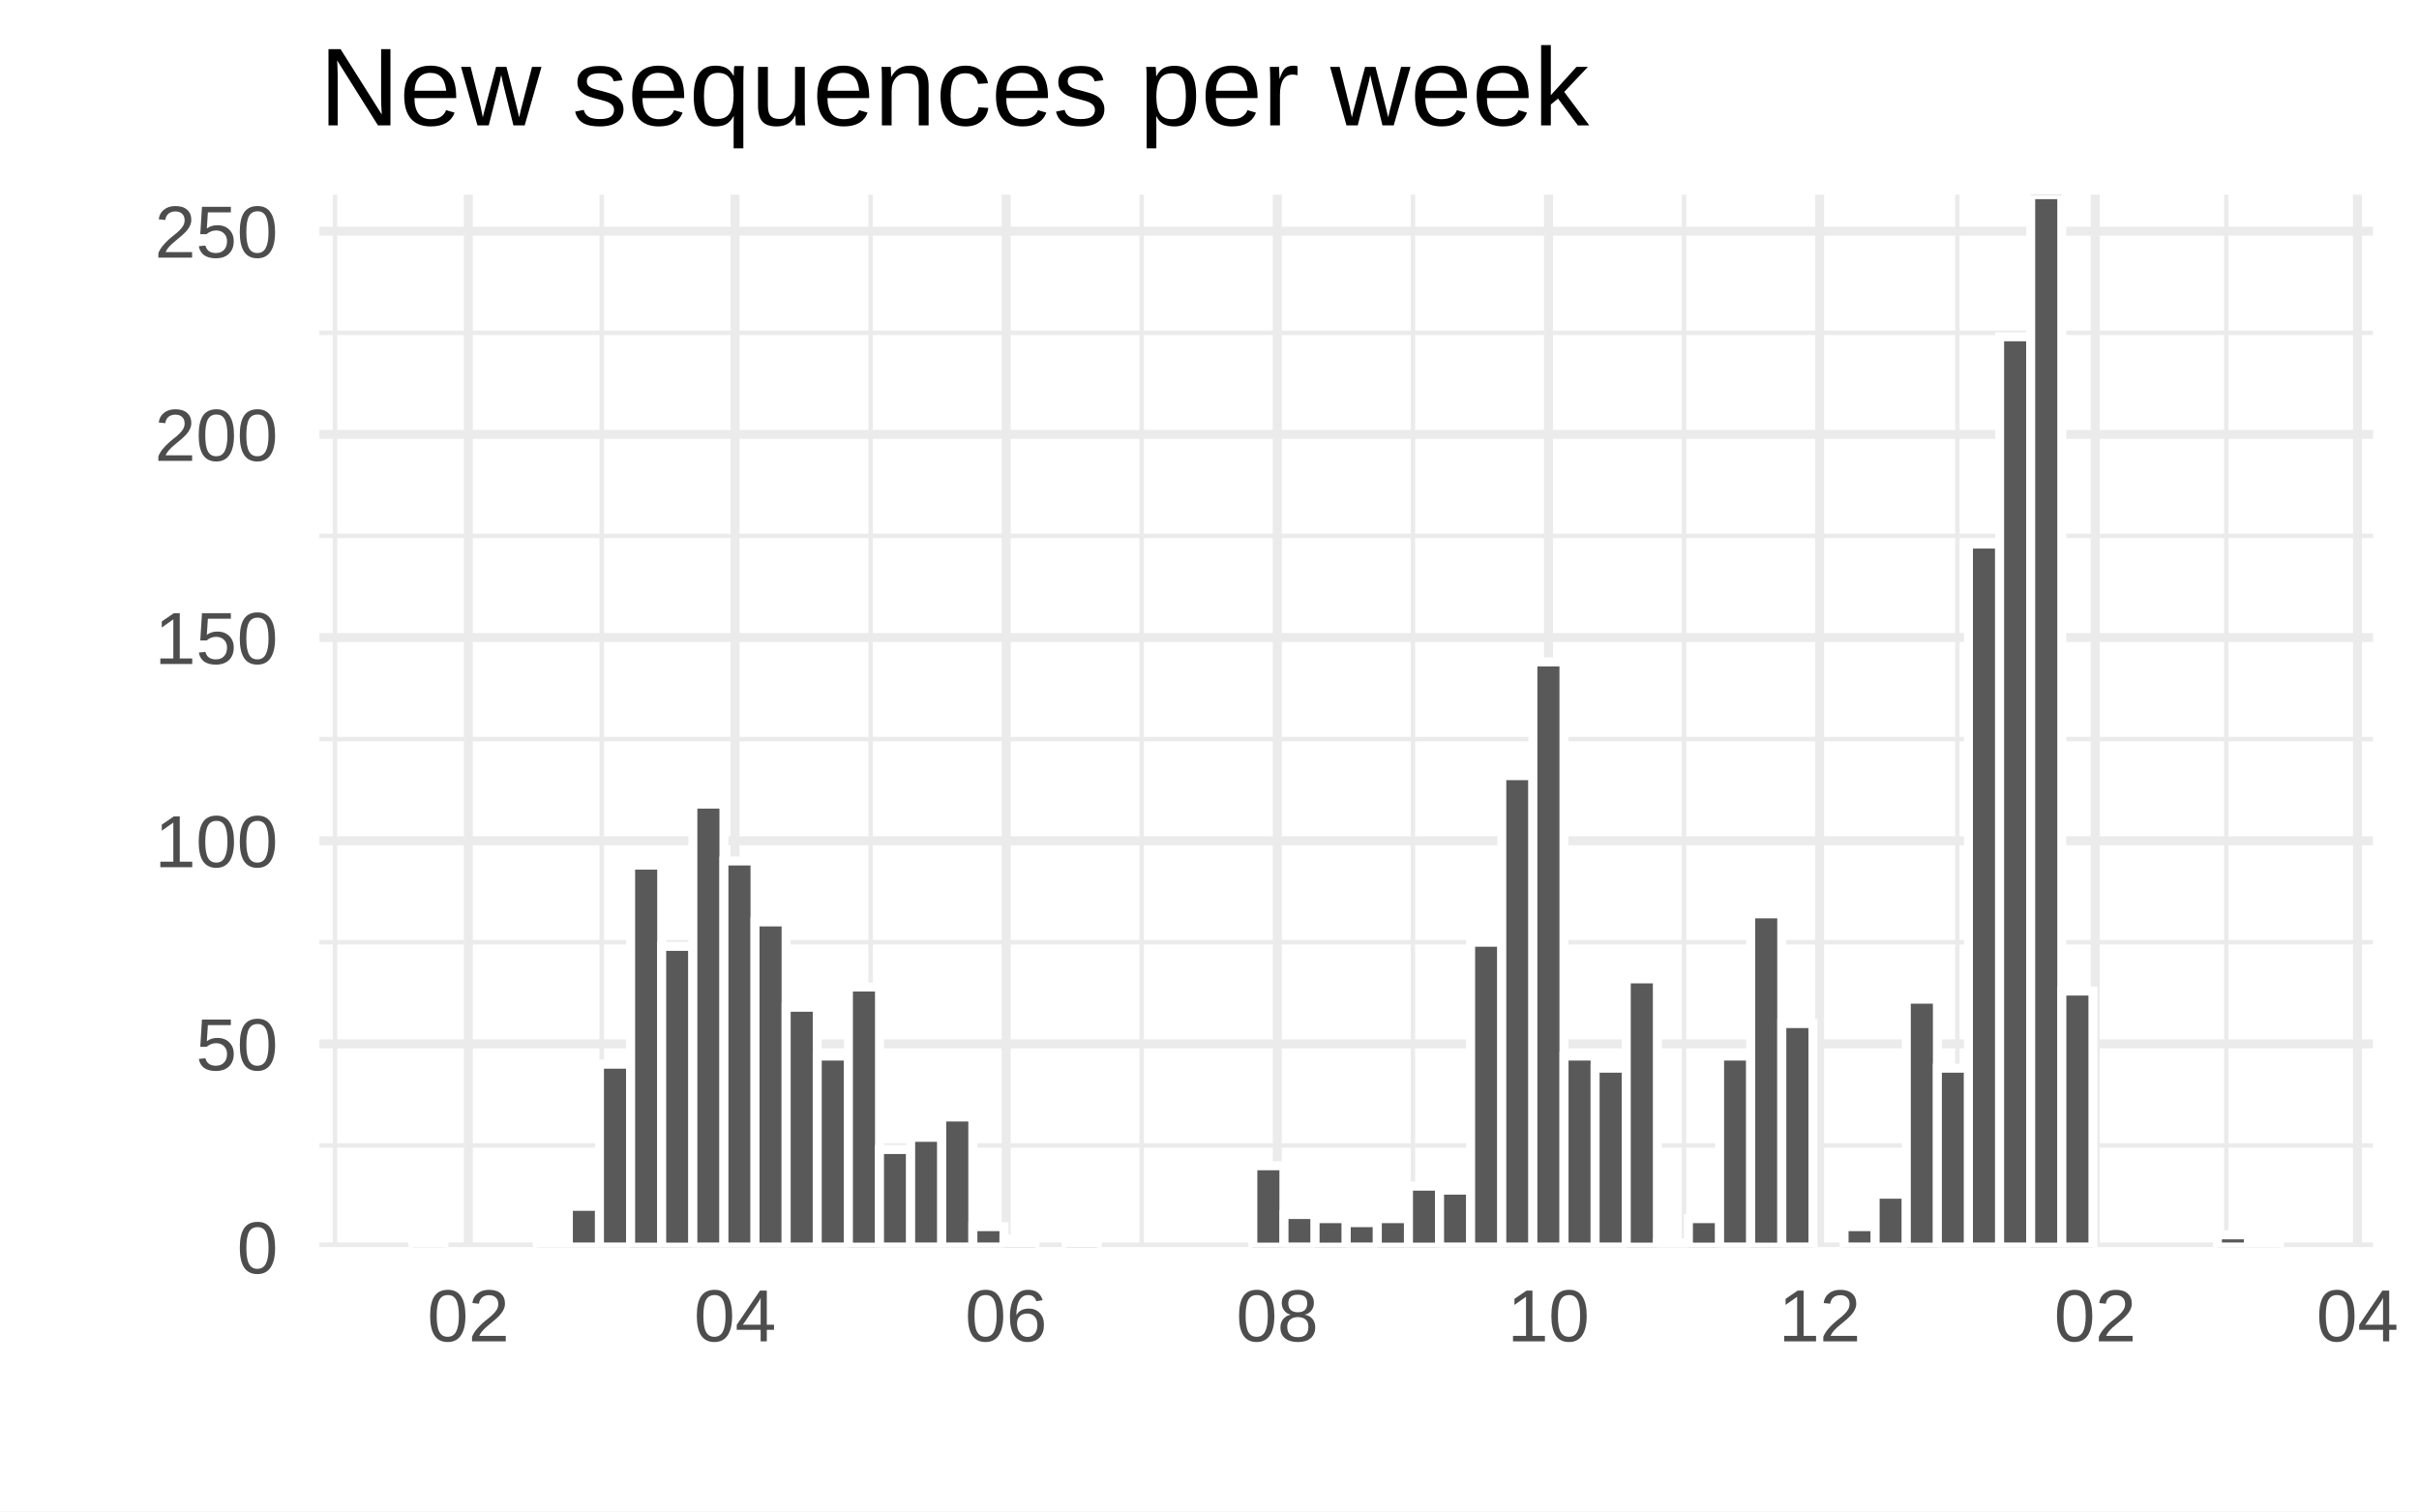
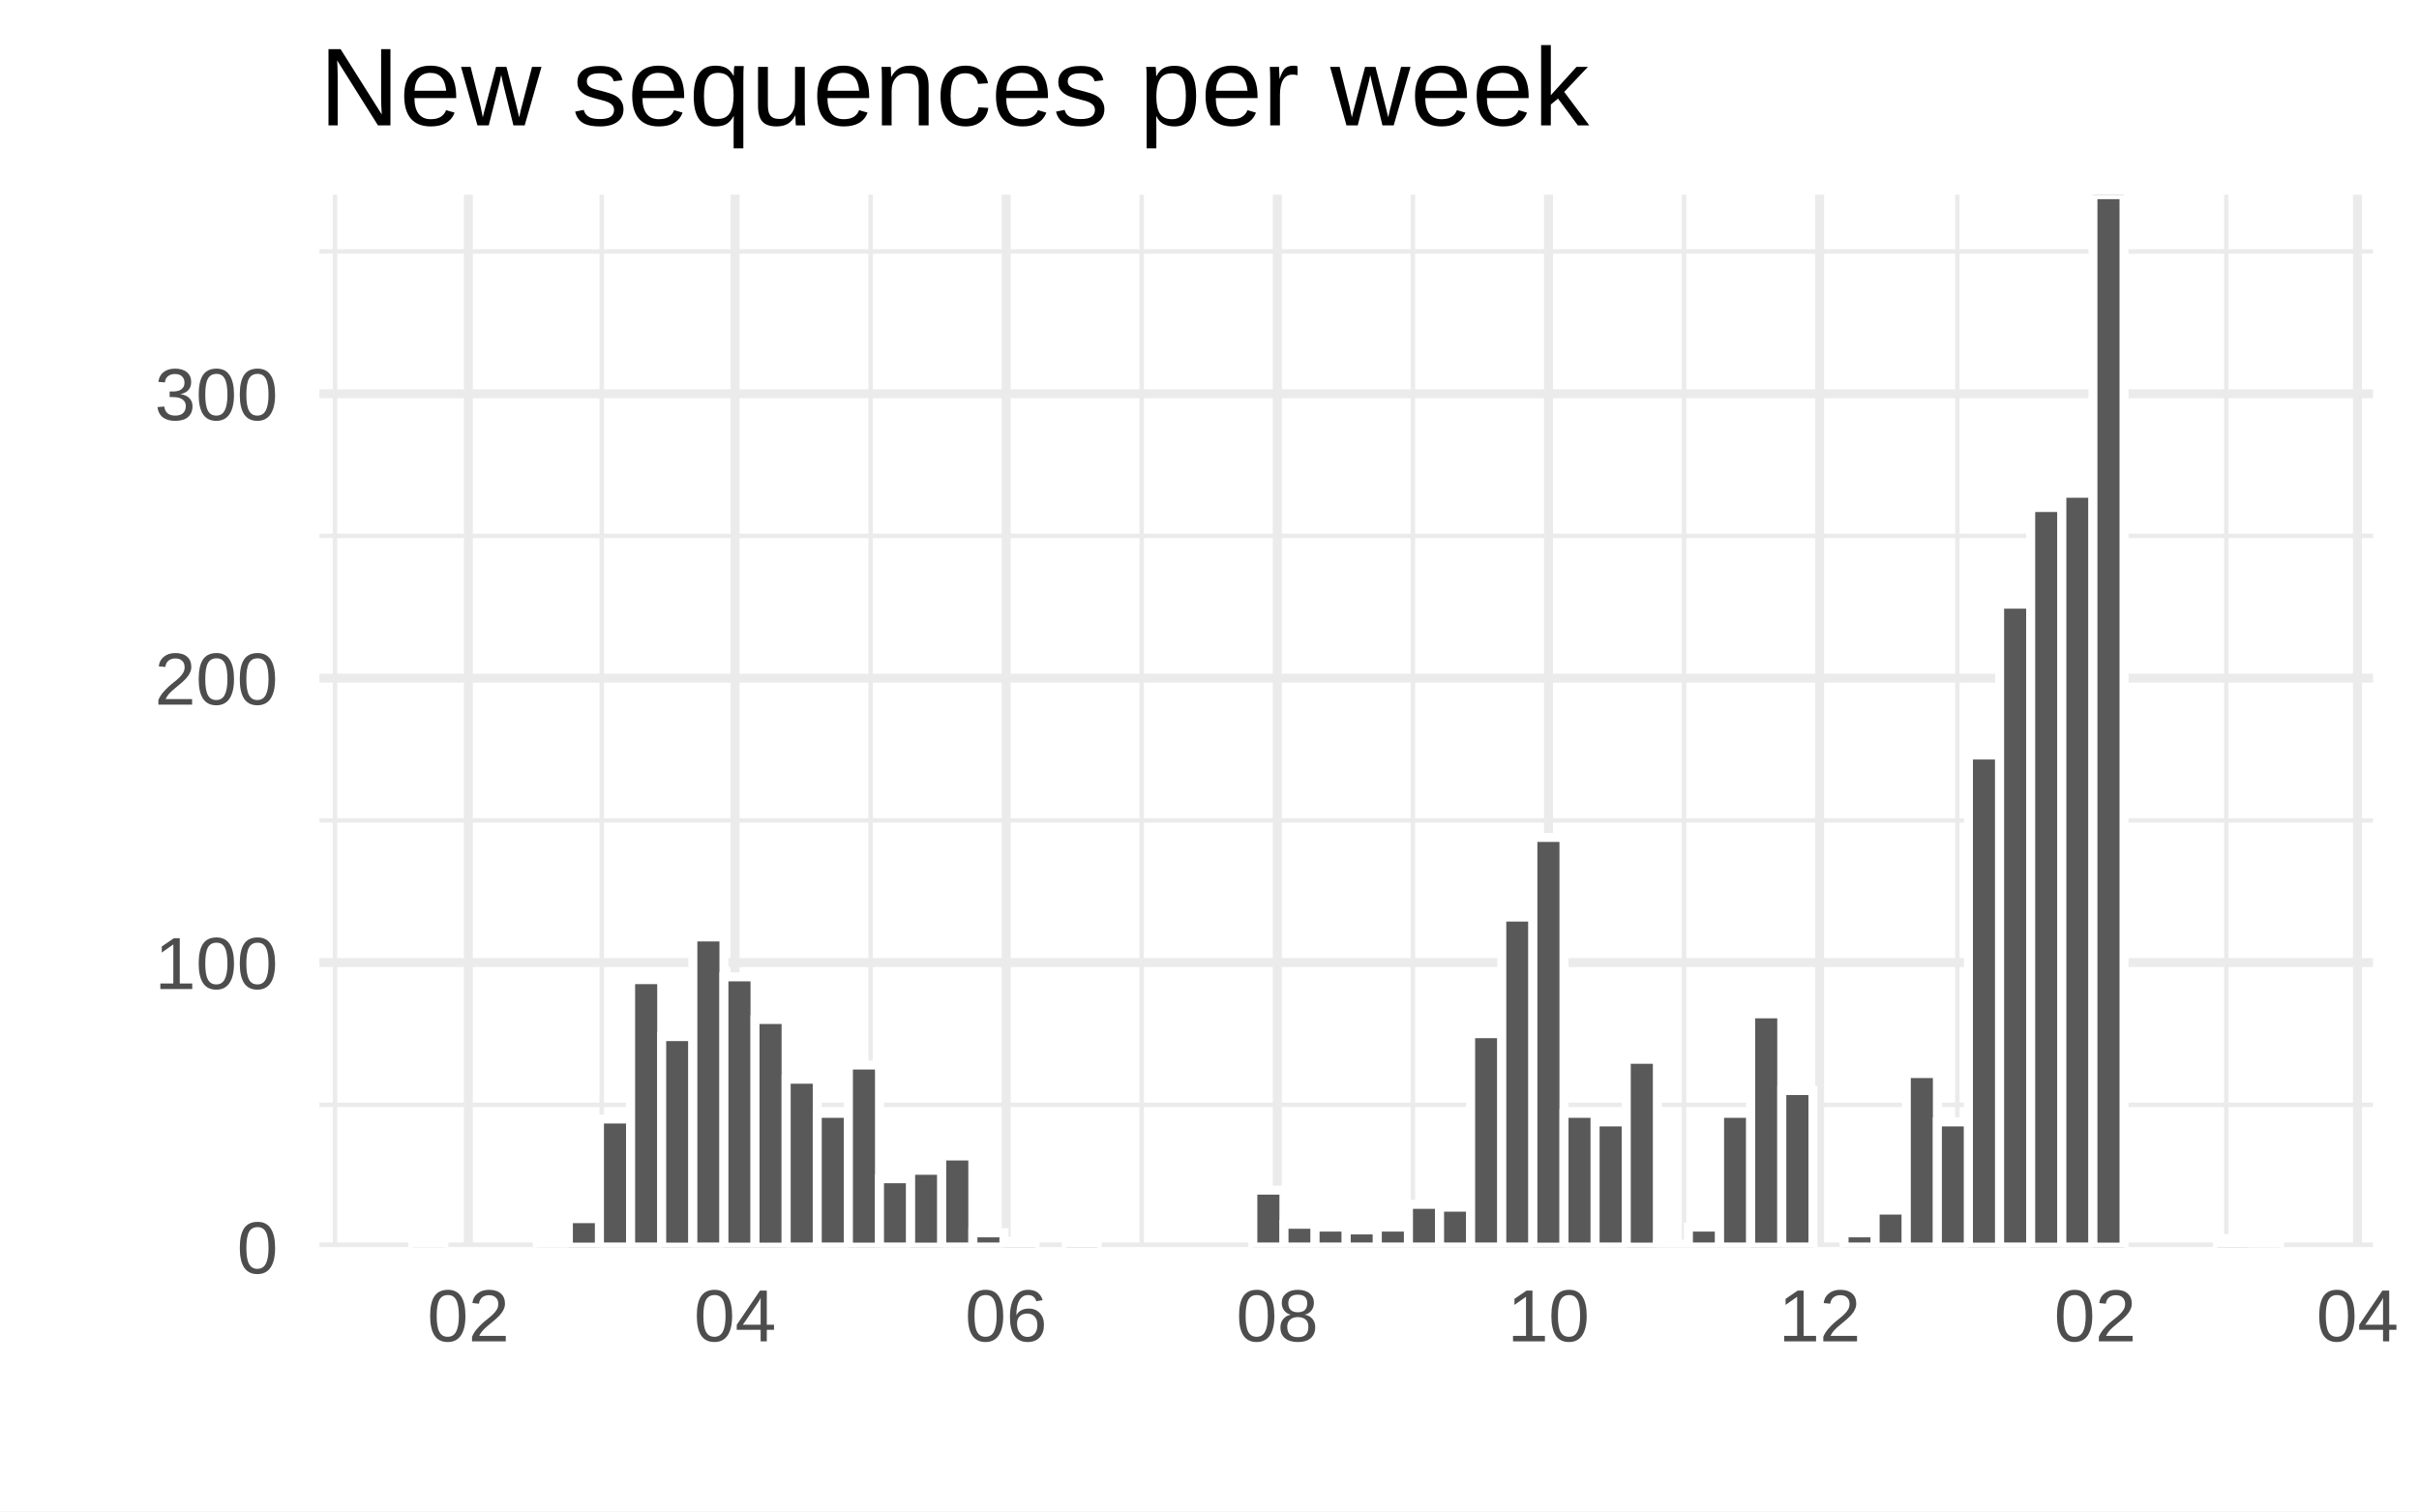
<svg xmlns="http://www.w3.org/2000/svg" class="svglite" width="288.00pt" height="180.00pt" viewBox="0 0 288.00 180.00">
  <defs>
    <style type="text/css">
    .svglite line, .svglite polyline, .svglite polygon, .svglite path, .svglite rect, .svglite circle {
      fill: none;
      stroke: #000000;
      stroke-linecap: round;
      stroke-linejoin: round;
      stroke-miterlimit: 10.00;
    }
  </style>
  </defs>
  <rect width="100%" height="100%" style="stroke: none; fill: #FFFFFF;" />
  <defs>
    <clipPath id="cpMC4wMHwyODguMDB8MC4wMHwxODAuMDA=">
      <rect x="0.00" y="0.00" width="288.00" height="180.00" />
    </clipPath>
  </defs>
  <g clip-path="url(#cpMC4wMHwyODguMDB8MC4wMHwxODAuMDA=)">
</g>
  <defs>
    <clipPath id="cpMzguMDN8MjgyLjUyfDIzLjE4fDE0OC41MA==">
      <rect x="38.03" y="23.18" width="244.49" height="125.33" />
    </clipPath>
  </defs>
  <g clip-path="url(#cpMzguMDN8MjgyLjUyfDIzLjE4fDE0OC41MA==)">
-     <polyline points="38.03,136.41 282.52,136.41 " style="stroke-width: 0.53; stroke: #EBEBEB; stroke-linecap: butt;" />
-     <polyline points="38.03,112.21 282.52,112.21 " style="stroke-width: 0.53; stroke: #EBEBEB; stroke-linecap: butt;" />
-     <polyline points="38.03,88.02 282.52,88.02 " style="stroke-width: 0.53; stroke: #EBEBEB; stroke-linecap: butt;" />
+     <polyline points="38.03,131.57 282.52,131.57 " style="stroke-width: 0.53; stroke: #EBEBEB; stroke-linecap: butt;" />
+     <polyline points="38.03,97.70 282.52,97.70 " style="stroke-width: 0.53; stroke: #EBEBEB; stroke-linecap: butt;" />
    <polyline points="38.03,63.82 282.52,63.82 " style="stroke-width: 0.53; stroke: #EBEBEB; stroke-linecap: butt;" />
-     <polyline points="38.03,39.63 282.52,39.63 " style="stroke-width: 0.53; stroke: #EBEBEB; stroke-linecap: butt;" />
+     <polyline points="38.03,29.95 282.52,29.95 " style="stroke-width: 0.53; stroke: #EBEBEB; stroke-linecap: butt;" />
    <polyline points="39.89,148.50 39.89,23.18 " style="stroke-width: 0.53; stroke: #EBEBEB; stroke-linecap: butt;" />
    <polyline points="71.64,148.50 71.64,23.18 " style="stroke-width: 0.53; stroke: #EBEBEB; stroke-linecap: butt;" />
    <polyline points="103.65,148.50 103.65,23.18 " style="stroke-width: 0.53; stroke: #EBEBEB; stroke-linecap: butt;" />
    <polyline points="135.93,148.50 135.93,23.18 " style="stroke-width: 0.53; stroke: #EBEBEB; stroke-linecap: butt;" />
    <polyline points="168.22,148.50 168.22,23.18 " style="stroke-width: 0.53; stroke: #EBEBEB; stroke-linecap: butt;" />
    <polyline points="200.50,148.50 200.50,23.18 " style="stroke-width: 0.53; stroke: #EBEBEB; stroke-linecap: butt;" />
    <polyline points="233.04,148.50 233.04,23.18 " style="stroke-width: 0.53; stroke: #EBEBEB; stroke-linecap: butt;" />
    <polyline points="265.06,148.50 265.06,23.18 " style="stroke-width: 0.53; stroke: #EBEBEB; stroke-linecap: butt;" />
    <polyline points="38.03,148.50 282.52,148.50 " style="stroke-width: 1.07; stroke: #EBEBEB; stroke-linecap: butt;" />
-     <polyline points="38.03,124.31 282.52,124.31 " style="stroke-width: 1.07; stroke: #EBEBEB; stroke-linecap: butt;" />
-     <polyline points="38.03,100.12 282.52,100.12 " style="stroke-width: 1.07; stroke: #EBEBEB; stroke-linecap: butt;" />
-     <polyline points="38.03,75.92 282.52,75.92 " style="stroke-width: 1.07; stroke: #EBEBEB; stroke-linecap: butt;" />
-     <polyline points="38.03,51.73 282.52,51.73 " style="stroke-width: 1.07; stroke: #EBEBEB; stroke-linecap: butt;" />
-     <polyline points="38.03,27.53 282.52,27.53 " style="stroke-width: 1.07; stroke: #EBEBEB; stroke-linecap: butt;" />
+     <polyline points="38.03,114.63 282.52,114.63 " style="stroke-width: 1.07; stroke: #EBEBEB; stroke-linecap: butt;" />
+     <polyline points="38.03,80.76 282.52,80.76 " style="stroke-width: 1.07; stroke: #EBEBEB; stroke-linecap: butt;" />
+     <polyline points="38.03,46.89 282.52,46.89 " style="stroke-width: 1.07; stroke: #EBEBEB; stroke-linecap: butt;" />
    <polyline points="55.76,148.50 55.76,23.18 " style="stroke-width: 1.07; stroke: #EBEBEB; stroke-linecap: butt;" />
    <polyline points="87.51,148.50 87.51,23.18 " style="stroke-width: 1.07; stroke: #EBEBEB; stroke-linecap: butt;" />
    <polyline points="119.79,148.50 119.79,23.18 " style="stroke-width: 1.07; stroke: #EBEBEB; stroke-linecap: butt;" />
    <polyline points="152.07,148.50 152.07,23.18 " style="stroke-width: 1.07; stroke: #EBEBEB; stroke-linecap: butt;" />
    <polyline points="184.36,148.50 184.36,23.18 " style="stroke-width: 1.07; stroke: #EBEBEB; stroke-linecap: butt;" />
    <polyline points="216.64,148.50 216.64,23.18 " style="stroke-width: 1.07; stroke: #EBEBEB; stroke-linecap: butt;" />
    <polyline points="249.45,148.50 249.45,23.18 " style="stroke-width: 1.07; stroke: #EBEBEB; stroke-linecap: butt;" />
    <polyline points="280.67,148.50 280.67,23.18 " style="stroke-width: 1.07; stroke: #EBEBEB; stroke-linecap: butt;" />
-     <rect x="49.15" y="148.02" width="3.70" height="0.48" style="stroke-width: 1.07; stroke: #FFFFFF; stroke-linecap: square; stroke-linejoin: miter; fill: #595959;" />
+     <rect x="49.15" y="148.16" width="3.70" height="0.34" style="stroke-width: 1.07; stroke: #FFFFFF; stroke-linecap: square; stroke-linejoin: miter; fill: #595959;" />
    <rect x="52.85" y="148.50" width="3.70" height="0.00" style="stroke-width: 1.07; stroke: #FFFFFF; stroke-linecap: square; stroke-linejoin: miter; fill: #595959;" />
    <rect x="56.56" y="148.50" width="3.70" height="0.00" style="stroke-width: 1.07; stroke: #FFFFFF; stroke-linecap: square; stroke-linejoin: miter; fill: #595959;" />
    <rect x="60.26" y="148.50" width="3.70" height="0.00" style="stroke-width: 1.07; stroke: #FFFFFF; stroke-linecap: square; stroke-linejoin: miter; fill: #595959;" />
-     <rect x="63.96" y="148.02" width="3.70" height="0.48" style="stroke-width: 1.07; stroke: #FFFFFF; stroke-linecap: square; stroke-linejoin: miter; fill: #595959;" />
-     <rect x="67.67" y="143.66" width="3.70" height="4.84" style="stroke-width: 1.07; stroke: #FFFFFF; stroke-linecap: square; stroke-linejoin: miter; fill: #595959;" />
-     <rect x="71.37" y="126.73" width="3.70" height="21.77" style="stroke-width: 1.07; stroke: #FFFFFF; stroke-linecap: square; stroke-linejoin: miter; fill: #595959;" />
-     <rect x="75.08" y="103.02" width="3.70" height="45.49" style="stroke-width: 1.07; stroke: #FFFFFF; stroke-linecap: square; stroke-linejoin: miter; fill: #595959;" />
-     <rect x="78.78" y="112.70" width="3.70" height="35.81" style="stroke-width: 1.07; stroke: #FFFFFF; stroke-linecap: square; stroke-linejoin: miter; fill: #595959;" />
-     <rect x="82.49" y="95.76" width="3.70" height="52.74" style="stroke-width: 1.07; stroke: #FFFFFF; stroke-linecap: square; stroke-linejoin: miter; fill: #595959;" />
-     <rect x="86.19" y="102.53" width="3.70" height="45.97" style="stroke-width: 1.07; stroke: #FFFFFF; stroke-linecap: square; stroke-linejoin: miter; fill: #595959;" />
-     <rect x="89.89" y="109.79" width="3.70" height="38.71" style="stroke-width: 1.07; stroke: #FFFFFF; stroke-linecap: square; stroke-linejoin: miter; fill: #595959;" />
-     <rect x="93.60" y="119.95" width="3.70" height="28.55" style="stroke-width: 1.07; stroke: #FFFFFF; stroke-linecap: square; stroke-linejoin: miter; fill: #595959;" />
-     <rect x="97.30" y="125.76" width="3.70" height="22.74" style="stroke-width: 1.07; stroke: #FFFFFF; stroke-linecap: square; stroke-linejoin: miter; fill: #595959;" />
-     <rect x="101.01" y="117.54" width="3.70" height="30.97" style="stroke-width: 1.07; stroke: #FFFFFF; stroke-linecap: square; stroke-linejoin: miter; fill: #595959;" />
-     <rect x="104.71" y="136.89" width="3.70" height="11.61" style="stroke-width: 1.07; stroke: #FFFFFF; stroke-linecap: square; stroke-linejoin: miter; fill: #595959;" />
-     <rect x="108.42" y="135.44" width="3.70" height="13.06" style="stroke-width: 1.07; stroke: #FFFFFF; stroke-linecap: square; stroke-linejoin: miter; fill: #595959;" />
-     <rect x="112.12" y="133.02" width="3.70" height="15.48" style="stroke-width: 1.07; stroke: #FFFFFF; stroke-linecap: square; stroke-linejoin: miter; fill: #595959;" />
-     <rect x="115.83" y="146.08" width="3.70" height="2.42" style="stroke-width: 1.07; stroke: #FFFFFF; stroke-linecap: square; stroke-linejoin: miter; fill: #595959;" />
-     <rect x="119.53" y="147.54" width="3.70" height="0.97" style="stroke-width: 1.07; stroke: #FFFFFF; stroke-linecap: square; stroke-linejoin: miter; fill: #595959;" />
+     <rect x="63.96" y="148.16" width="3.70" height="0.34" style="stroke-width: 1.07; stroke: #FFFFFF; stroke-linecap: square; stroke-linejoin: miter; fill: #595959;" />
+     <rect x="67.67" y="145.12" width="3.70" height="3.39" style="stroke-width: 1.07; stroke: #FFFFFF; stroke-linecap: square; stroke-linejoin: miter; fill: #595959;" />
+     <rect x="71.37" y="133.26" width="3.70" height="15.24" style="stroke-width: 1.07; stroke: #FFFFFF; stroke-linecap: square; stroke-linejoin: miter; fill: #595959;" />
+     <rect x="75.08" y="116.66" width="3.70" height="31.84" style="stroke-width: 1.07; stroke: #FFFFFF; stroke-linecap: square; stroke-linejoin: miter; fill: #595959;" />
+     <rect x="78.78" y="123.44" width="3.70" height="25.07" style="stroke-width: 1.07; stroke: #FFFFFF; stroke-linecap: square; stroke-linejoin: miter; fill: #595959;" />
+     <rect x="82.49" y="111.58" width="3.70" height="36.92" style="stroke-width: 1.07; stroke: #FFFFFF; stroke-linecap: square; stroke-linejoin: miter; fill: #595959;" />
+     <rect x="86.19" y="116.33" width="3.70" height="32.18" style="stroke-width: 1.07; stroke: #FFFFFF; stroke-linecap: square; stroke-linejoin: miter; fill: #595959;" />
+     <rect x="89.89" y="121.41" width="3.70" height="27.10" style="stroke-width: 1.07; stroke: #FFFFFF; stroke-linecap: square; stroke-linejoin: miter; fill: #595959;" />
+     <rect x="93.60" y="128.52" width="3.70" height="19.98" style="stroke-width: 1.07; stroke: #FFFFFF; stroke-linecap: square; stroke-linejoin: miter; fill: #595959;" />
+     <rect x="97.30" y="132.58" width="3.70" height="15.92" style="stroke-width: 1.07; stroke: #FFFFFF; stroke-linecap: square; stroke-linejoin: miter; fill: #595959;" />
+     <rect x="101.01" y="126.83" width="3.70" height="21.68" style="stroke-width: 1.07; stroke: #FFFFFF; stroke-linecap: square; stroke-linejoin: miter; fill: #595959;" />
+     <rect x="104.71" y="140.37" width="3.70" height="8.13" style="stroke-width: 1.07; stroke: #FFFFFF; stroke-linecap: square; stroke-linejoin: miter; fill: #595959;" />
+     <rect x="108.42" y="139.36" width="3.70" height="9.15" style="stroke-width: 1.07; stroke: #FFFFFF; stroke-linecap: square; stroke-linejoin: miter; fill: #595959;" />
+     <rect x="112.12" y="137.66" width="3.70" height="10.84" style="stroke-width: 1.07; stroke: #FFFFFF; stroke-linecap: square; stroke-linejoin: miter; fill: #595959;" />
+     <rect x="115.83" y="146.81" width="3.70" height="1.69" style="stroke-width: 1.07; stroke: #FFFFFF; stroke-linecap: square; stroke-linejoin: miter; fill: #595959;" />
+     <rect x="119.53" y="147.83" width="3.70" height="0.68" style="stroke-width: 1.07; stroke: #FFFFFF; stroke-linecap: square; stroke-linejoin: miter; fill: #595959;" />
    <rect x="123.23" y="148.50" width="3.70" height="0.00" style="stroke-width: 1.07; stroke: #FFFFFF; stroke-linecap: square; stroke-linejoin: miter; fill: #595959;" />
-     <rect x="126.94" y="147.54" width="3.70" height="0.97" style="stroke-width: 1.07; stroke: #FFFFFF; stroke-linecap: square; stroke-linejoin: miter; fill: #595959;" />
+     <rect x="126.94" y="147.83" width="3.70" height="0.68" style="stroke-width: 1.07; stroke: #FFFFFF; stroke-linecap: square; stroke-linejoin: miter; fill: #595959;" />
    <rect x="130.64" y="148.50" width="3.70" height="0.00" style="stroke-width: 1.07; stroke: #FFFFFF; stroke-linecap: square; stroke-linejoin: miter; fill: #595959;" />
    <rect x="134.35" y="148.50" width="3.70" height="0.00" style="stroke-width: 1.07; stroke: #FFFFFF; stroke-linecap: square; stroke-linejoin: miter; fill: #595959;" />
    <rect x="138.05" y="148.50" width="3.70" height="0.00" style="stroke-width: 1.07; stroke: #FFFFFF; stroke-linecap: square; stroke-linejoin: miter; fill: #595959;" />
    <rect x="141.76" y="148.50" width="3.70" height="0.00" style="stroke-width: 1.07; stroke: #FFFFFF; stroke-linecap: square; stroke-linejoin: miter; fill: #595959;" />
    <rect x="145.46" y="148.50" width="3.70" height="0.00" style="stroke-width: 1.07; stroke: #FFFFFF; stroke-linecap: square; stroke-linejoin: miter; fill: #595959;" />
-     <rect x="149.16" y="138.83" width="3.70" height="9.68" style="stroke-width: 1.07; stroke: #FFFFFF; stroke-linecap: square; stroke-linejoin: miter; fill: #595959;" />
-     <rect x="152.87" y="144.63" width="3.70" height="3.87" style="stroke-width: 1.07; stroke: #FFFFFF; stroke-linecap: square; stroke-linejoin: miter; fill: #595959;" />
-     <rect x="156.57" y="145.12" width="3.70" height="3.39" style="stroke-width: 1.07; stroke: #FFFFFF; stroke-linecap: square; stroke-linejoin: miter; fill: #595959;" />
-     <rect x="160.28" y="145.60" width="3.70" height="2.90" style="stroke-width: 1.07; stroke: #FFFFFF; stroke-linecap: square; stroke-linejoin: miter; fill: #595959;" />
-     <rect x="163.98" y="145.12" width="3.70" height="3.39" style="stroke-width: 1.07; stroke: #FFFFFF; stroke-linecap: square; stroke-linejoin: miter; fill: #595959;" />
-     <rect x="167.69" y="141.25" width="3.70" height="7.26" style="stroke-width: 1.07; stroke: #FFFFFF; stroke-linecap: square; stroke-linejoin: miter; fill: #595959;" />
-     <rect x="171.39" y="141.73" width="3.70" height="6.77" style="stroke-width: 1.07; stroke: #FFFFFF; stroke-linecap: square; stroke-linejoin: miter; fill: #595959;" />
-     <rect x="175.09" y="112.21" width="3.70" height="36.29" style="stroke-width: 1.07; stroke: #FFFFFF; stroke-linecap: square; stroke-linejoin: miter; fill: #595959;" />
-     <rect x="178.80" y="92.37" width="3.70" height="56.13" style="stroke-width: 1.07; stroke: #FFFFFF; stroke-linecap: square; stroke-linejoin: miter; fill: #595959;" />
-     <rect x="182.50" y="78.82" width="3.70" height="69.68" style="stroke-width: 1.07; stroke: #FFFFFF; stroke-linecap: square; stroke-linejoin: miter; fill: #595959;" />
-     <rect x="186.21" y="125.76" width="3.70" height="22.74" style="stroke-width: 1.07; stroke: #FFFFFF; stroke-linecap: square; stroke-linejoin: miter; fill: #595959;" />
-     <rect x="189.91" y="127.21" width="3.70" height="21.29" style="stroke-width: 1.07; stroke: #FFFFFF; stroke-linecap: square; stroke-linejoin: miter; fill: #595959;" />
-     <rect x="193.62" y="116.57" width="3.70" height="31.94" style="stroke-width: 1.07; stroke: #FFFFFF; stroke-linecap: square; stroke-linejoin: miter; fill: #595959;" />
-     <rect x="197.32" y="148.02" width="3.70" height="0.48" style="stroke-width: 1.07; stroke: #FFFFFF; stroke-linecap: square; stroke-linejoin: miter; fill: #595959;" />
-     <rect x="201.02" y="145.12" width="3.70" height="3.39" style="stroke-width: 1.07; stroke: #FFFFFF; stroke-linecap: square; stroke-linejoin: miter; fill: #595959;" />
-     <rect x="204.73" y="125.76" width="3.70" height="22.74" style="stroke-width: 1.07; stroke: #FFFFFF; stroke-linecap: square; stroke-linejoin: miter; fill: #595959;" />
-     <rect x="208.43" y="108.83" width="3.70" height="39.68" style="stroke-width: 1.07; stroke: #FFFFFF; stroke-linecap: square; stroke-linejoin: miter; fill: #595959;" />
-     <rect x="212.14" y="121.89" width="3.70" height="26.61" style="stroke-width: 1.07; stroke: #FFFFFF; stroke-linecap: square; stroke-linejoin: miter; fill: #595959;" />
+     <rect x="149.16" y="141.73" width="3.70" height="6.77" style="stroke-width: 1.07; stroke: #FFFFFF; stroke-linecap: square; stroke-linejoin: miter; fill: #595959;" />
+     <rect x="152.87" y="145.79" width="3.70" height="2.71" style="stroke-width: 1.07; stroke: #FFFFFF; stroke-linecap: square; stroke-linejoin: miter; fill: #595959;" />
+     <rect x="156.57" y="146.13" width="3.70" height="2.37" style="stroke-width: 1.07; stroke: #FFFFFF; stroke-linecap: square; stroke-linejoin: miter; fill: #595959;" />
+     <rect x="160.28" y="146.47" width="3.70" height="2.03" style="stroke-width: 1.07; stroke: #FFFFFF; stroke-linecap: square; stroke-linejoin: miter; fill: #595959;" />
+     <rect x="163.98" y="146.13" width="3.70" height="2.37" style="stroke-width: 1.07; stroke: #FFFFFF; stroke-linecap: square; stroke-linejoin: miter; fill: #595959;" />
+     <rect x="167.69" y="143.42" width="3.70" height="5.08" style="stroke-width: 1.07; stroke: #FFFFFF; stroke-linecap: square; stroke-linejoin: miter; fill: #595959;" />
+     <rect x="171.39" y="143.76" width="3.70" height="4.74" style="stroke-width: 1.07; stroke: #FFFFFF; stroke-linecap: square; stroke-linejoin: miter; fill: #595959;" />
+     <rect x="175.09" y="123.10" width="3.70" height="25.40" style="stroke-width: 1.07; stroke: #FFFFFF; stroke-linecap: square; stroke-linejoin: miter; fill: #595959;" />
+     <rect x="178.80" y="109.21" width="3.70" height="39.29" style="stroke-width: 1.07; stroke: #FFFFFF; stroke-linecap: square; stroke-linejoin: miter; fill: #595959;" />
+     <rect x="182.50" y="99.73" width="3.70" height="48.78" style="stroke-width: 1.07; stroke: #FFFFFF; stroke-linecap: square; stroke-linejoin: miter; fill: #595959;" />
+     <rect x="186.21" y="132.58" width="3.70" height="15.92" style="stroke-width: 1.07; stroke: #FFFFFF; stroke-linecap: square; stroke-linejoin: miter; fill: #595959;" />
+     <rect x="189.91" y="133.60" width="3.70" height="14.90" style="stroke-width: 1.07; stroke: #FFFFFF; stroke-linecap: square; stroke-linejoin: miter; fill: #595959;" />
+     <rect x="193.62" y="126.15" width="3.70" height="22.36" style="stroke-width: 1.07; stroke: #FFFFFF; stroke-linecap: square; stroke-linejoin: miter; fill: #595959;" />
+     <rect x="197.32" y="148.16" width="3.70" height="0.34" style="stroke-width: 1.07; stroke: #FFFFFF; stroke-linecap: square; stroke-linejoin: miter; fill: #595959;" />
+     <rect x="201.02" y="146.13" width="3.70" height="2.37" style="stroke-width: 1.07; stroke: #FFFFFF; stroke-linecap: square; stroke-linejoin: miter; fill: #595959;" />
+     <rect x="204.73" y="132.58" width="3.70" height="15.92" style="stroke-width: 1.07; stroke: #FFFFFF; stroke-linecap: square; stroke-linejoin: miter; fill: #595959;" />
+     <rect x="208.43" y="120.73" width="3.70" height="27.78" style="stroke-width: 1.07; stroke: #FFFFFF; stroke-linecap: square; stroke-linejoin: miter; fill: #595959;" />
+     <rect x="212.14" y="129.87" width="3.70" height="18.63" style="stroke-width: 1.07; stroke: #FFFFFF; stroke-linecap: square; stroke-linejoin: miter; fill: #595959;" />
    <rect x="215.84" y="148.50" width="3.70" height="0.00" style="stroke-width: 1.07; stroke: #FFFFFF; stroke-linecap: square; stroke-linejoin: miter; fill: #595959;" />
-     <rect x="219.55" y="146.08" width="3.70" height="2.42" style="stroke-width: 1.07; stroke: #FFFFFF; stroke-linecap: square; stroke-linejoin: miter; fill: #595959;" />
-     <rect x="223.25" y="142.21" width="3.70" height="6.29" style="stroke-width: 1.07; stroke: #FFFFFF; stroke-linecap: square; stroke-linejoin: miter; fill: #595959;" />
-     <rect x="226.96" y="118.99" width="3.70" height="29.52" style="stroke-width: 1.07; stroke: #FFFFFF; stroke-linecap: square; stroke-linejoin: miter; fill: #595959;" />
-     <rect x="230.66" y="127.21" width="3.70" height="21.29" style="stroke-width: 1.07; stroke: #FFFFFF; stroke-linecap: square; stroke-linejoin: miter; fill: #595959;" />
-     <rect x="234.36" y="64.79" width="3.70" height="83.71" style="stroke-width: 1.07; stroke: #FFFFFF; stroke-linecap: square; stroke-linejoin: miter; fill: #595959;" />
-     <rect x="238.07" y="40.11" width="3.70" height="108.39" style="stroke-width: 1.07; stroke: #FFFFFF; stroke-linecap: square; stroke-linejoin: miter; fill: #595959;" />
-     <rect x="241.77" y="23.18" width="3.70" height="125.33" style="stroke-width: 1.07; stroke: #FFFFFF; stroke-linecap: square; stroke-linejoin: miter; fill: #595959;" />
-     <rect x="245.48" y="118.02" width="3.70" height="30.48" style="stroke-width: 1.07; stroke: #FFFFFF; stroke-linecap: square; stroke-linejoin: miter; fill: #595959;" />
-     <rect x="249.18" y="148.50" width="3.70" height="0.00" style="stroke-width: 1.07; stroke: #FFFFFF; stroke-linecap: square; stroke-linejoin: miter; fill: #595959;" />
+     <rect x="219.55" y="146.81" width="3.70" height="1.69" style="stroke-width: 1.07; stroke: #FFFFFF; stroke-linecap: square; stroke-linejoin: miter; fill: #595959;" />
+     <rect x="223.25" y="144.10" width="3.70" height="4.40" style="stroke-width: 1.07; stroke: #FFFFFF; stroke-linecap: square; stroke-linejoin: miter; fill: #595959;" />
+     <rect x="226.96" y="127.84" width="3.70" height="20.66" style="stroke-width: 1.07; stroke: #FFFFFF; stroke-linecap: square; stroke-linejoin: miter; fill: #595959;" />
+     <rect x="230.66" y="133.60" width="3.70" height="14.90" style="stroke-width: 1.07; stroke: #FFFFFF; stroke-linecap: square; stroke-linejoin: miter; fill: #595959;" />
+     <rect x="234.36" y="89.91" width="3.70" height="58.60" style="stroke-width: 1.07; stroke: #FFFFFF; stroke-linecap: square; stroke-linejoin: miter; fill: #595959;" />
+     <rect x="238.07" y="71.95" width="3.70" height="76.55" style="stroke-width: 1.07; stroke: #FFFFFF; stroke-linecap: square; stroke-linejoin: miter; fill: #595959;" />
+     <rect x="241.77" y="60.44" width="3.70" height="88.07" style="stroke-width: 1.07; stroke: #FFFFFF; stroke-linecap: square; stroke-linejoin: miter; fill: #595959;" />
+     <rect x="245.48" y="58.74" width="3.70" height="89.76" style="stroke-width: 1.07; stroke: #FFFFFF; stroke-linecap: square; stroke-linejoin: miter; fill: #595959;" />
+     <rect x="249.18" y="23.18" width="3.70" height="125.33" style="stroke-width: 1.07; stroke: #FFFFFF; stroke-linecap: square; stroke-linejoin: miter; fill: #595959;" />
    <rect x="252.89" y="148.50" width="3.70" height="0.00" style="stroke-width: 1.07; stroke: #FFFFFF; stroke-linecap: square; stroke-linejoin: miter; fill: #595959;" />
    <rect x="256.59" y="148.50" width="3.70" height="0.00" style="stroke-width: 1.07; stroke: #FFFFFF; stroke-linecap: square; stroke-linejoin: miter; fill: #595959;" />
    <rect x="260.29" y="148.50" width="3.70" height="0.00" style="stroke-width: 1.07; stroke: #FFFFFF; stroke-linecap: square; stroke-linejoin: miter; fill: #595959;" />
-     <rect x="264.00" y="147.05" width="3.70" height="1.45" style="stroke-width: 1.07; stroke: #FFFFFF; stroke-linecap: square; stroke-linejoin: miter; fill: #595959;" />
-     <rect x="267.70" y="148.02" width="3.70" height="0.48" style="stroke-width: 1.07; stroke: #FFFFFF; stroke-linecap: square; stroke-linejoin: miter; fill: #595959;" />
+     <rect x="264.00" y="147.49" width="3.70" height="1.02" style="stroke-width: 1.07; stroke: #FFFFFF; stroke-linecap: square; stroke-linejoin: miter; fill: #595959;" />
+     <rect x="267.70" y="148.16" width="3.70" height="0.34" style="stroke-width: 1.07; stroke: #FFFFFF; stroke-linecap: square; stroke-linejoin: miter; fill: #595959;" />
  </g>
  <g clip-path="url(#cpMC4wMHwyODguMDB8MC4wMHwxODAuMDA=)">
    <text x="33.10" y="151.65" text-anchor="end" style="font-size: 8.80px; fill: #4D4D4D; font-family: Arial;" textLength="4.90px" lengthAdjust="spacingAndGlyphs">0</text>
-     <text x="33.10" y="127.46" text-anchor="end" style="font-size: 8.80px; fill: #4D4D4D; font-family: Arial;" textLength="9.79px" lengthAdjust="spacingAndGlyphs">50</text>
-     <text x="33.10" y="103.27" text-anchor="end" style="font-size: 8.80px; fill: #4D4D4D; font-family: Arial;" textLength="14.69px" lengthAdjust="spacingAndGlyphs">100</text>
-     <text x="33.10" y="79.07" text-anchor="end" style="font-size: 8.80px; fill: #4D4D4D; font-family: Arial;" textLength="14.69px" lengthAdjust="spacingAndGlyphs">150</text>
-     <text x="33.10" y="54.88" text-anchor="end" style="font-size: 8.80px; fill: #4D4D4D; font-family: Arial;" textLength="14.69px" lengthAdjust="spacingAndGlyphs">200</text>
-     <text x="33.10" y="30.68" text-anchor="end" style="font-size: 8.80px; fill: #4D4D4D; font-family: Arial;" textLength="14.69px" lengthAdjust="spacingAndGlyphs">250</text>
+     <text x="33.10" y="117.78" text-anchor="end" style="font-size: 8.80px; fill: #4D4D4D; font-family: Arial;" textLength="14.69px" lengthAdjust="spacingAndGlyphs">100</text>
+     <text x="33.10" y="83.91" text-anchor="end" style="font-size: 8.80px; fill: #4D4D4D; font-family: Arial;" textLength="14.69px" lengthAdjust="spacingAndGlyphs">200</text>
+     <text x="33.10" y="50.04" text-anchor="end" style="font-size: 8.80px; fill: #4D4D4D; font-family: Arial;" textLength="14.69px" lengthAdjust="spacingAndGlyphs">300</text>
    <text x="55.76" y="159.74" text-anchor="middle" style="font-size: 8.80px; fill: #4D4D4D; font-family: Arial;" textLength="9.79px" lengthAdjust="spacingAndGlyphs">02</text>
    <text x="87.51" y="159.74" text-anchor="middle" style="font-size: 8.80px; fill: #4D4D4D; font-family: Arial;" textLength="9.79px" lengthAdjust="spacingAndGlyphs">04</text>
    <text x="119.79" y="159.74" text-anchor="middle" style="font-size: 8.80px; fill: #4D4D4D; font-family: Arial;" textLength="9.79px" lengthAdjust="spacingAndGlyphs">06</text>
    <text x="152.07" y="159.74" text-anchor="middle" style="font-size: 8.80px; fill: #4D4D4D; font-family: Arial;" textLength="9.79px" lengthAdjust="spacingAndGlyphs">08</text>
    <text x="184.36" y="159.74" text-anchor="middle" style="font-size: 8.80px; fill: #4D4D4D; font-family: Arial;" textLength="9.79px" lengthAdjust="spacingAndGlyphs">10</text>
    <text x="216.64" y="159.74" text-anchor="middle" style="font-size: 8.80px; fill: #4D4D4D; font-family: Arial;" textLength="9.79px" lengthAdjust="spacingAndGlyphs">12</text>
    <text x="249.45" y="159.74" text-anchor="middle" style="font-size: 8.80px; fill: #4D4D4D; font-family: Arial;" textLength="9.79px" lengthAdjust="spacingAndGlyphs">02</text>
    <text x="280.67" y="159.74" text-anchor="middle" style="font-size: 8.80px; fill: #4D4D4D; font-family: Arial;" textLength="9.79px" lengthAdjust="spacingAndGlyphs">04</text>
    <text x="38.03" y="14.93" style="font-size: 13.20px; font-family: Arial;" textLength="151.05px" lengthAdjust="spacingAndGlyphs">New sequences per week</text>
  </g>
</svg>
